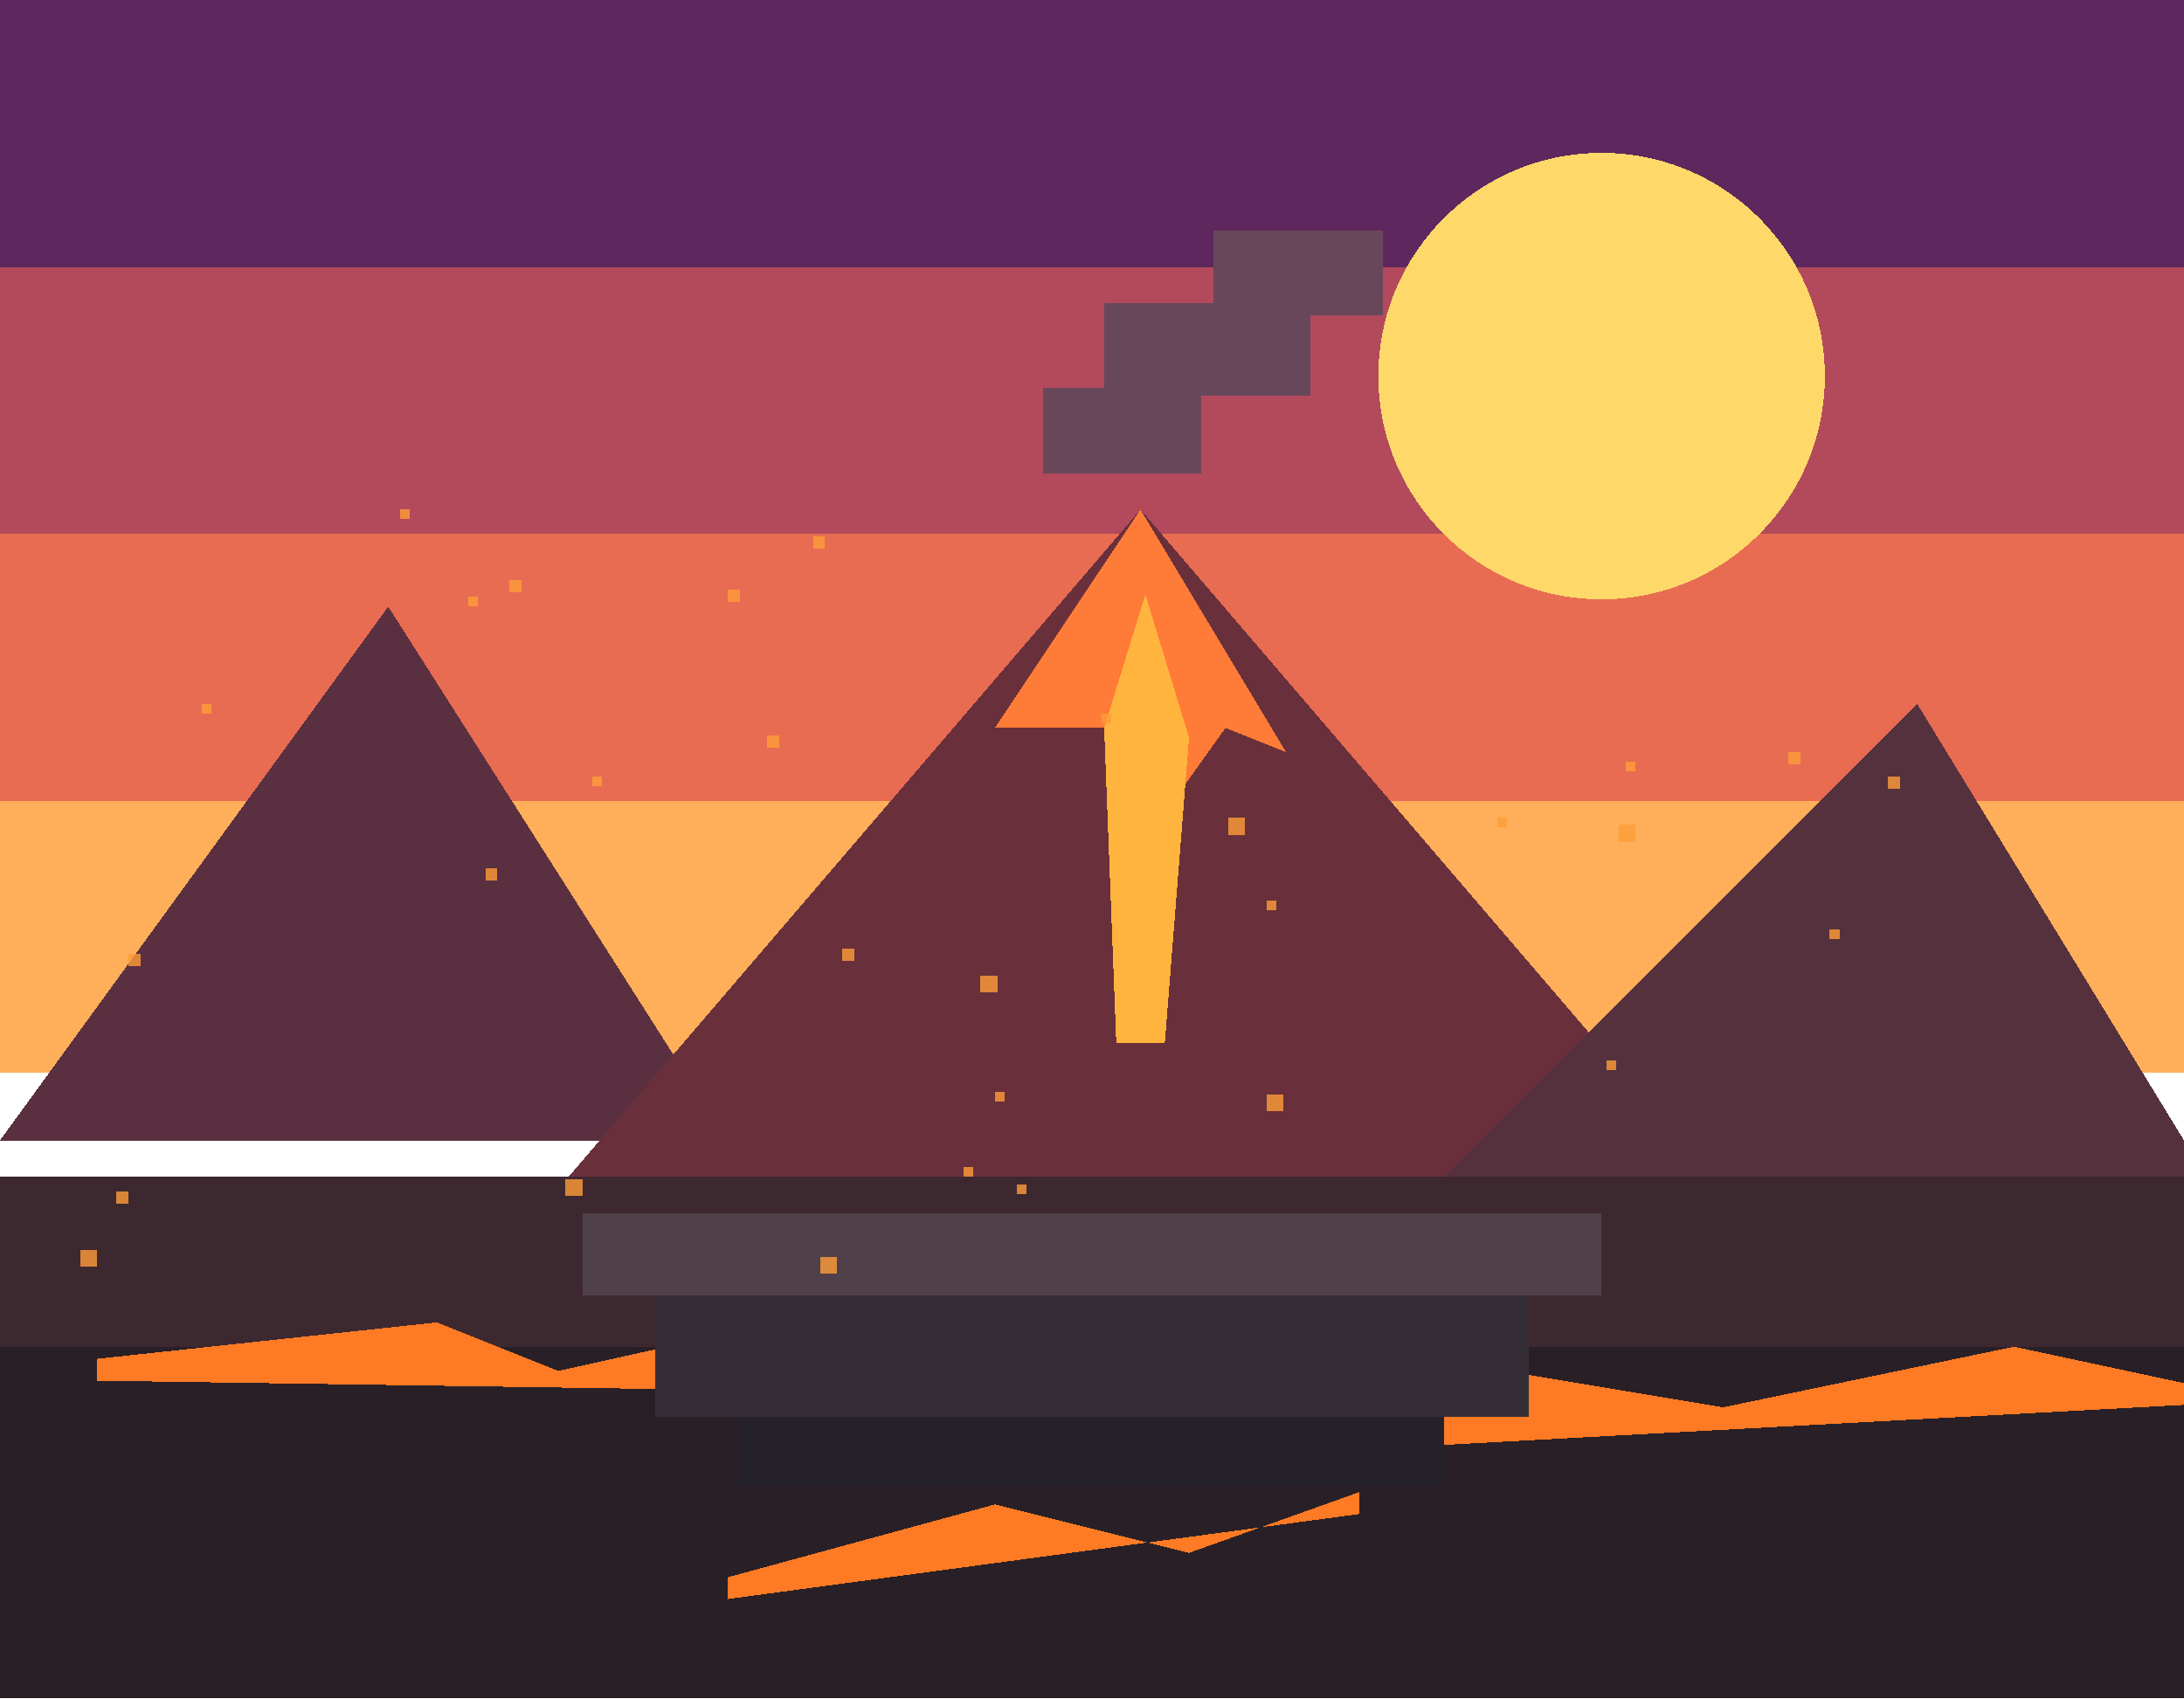
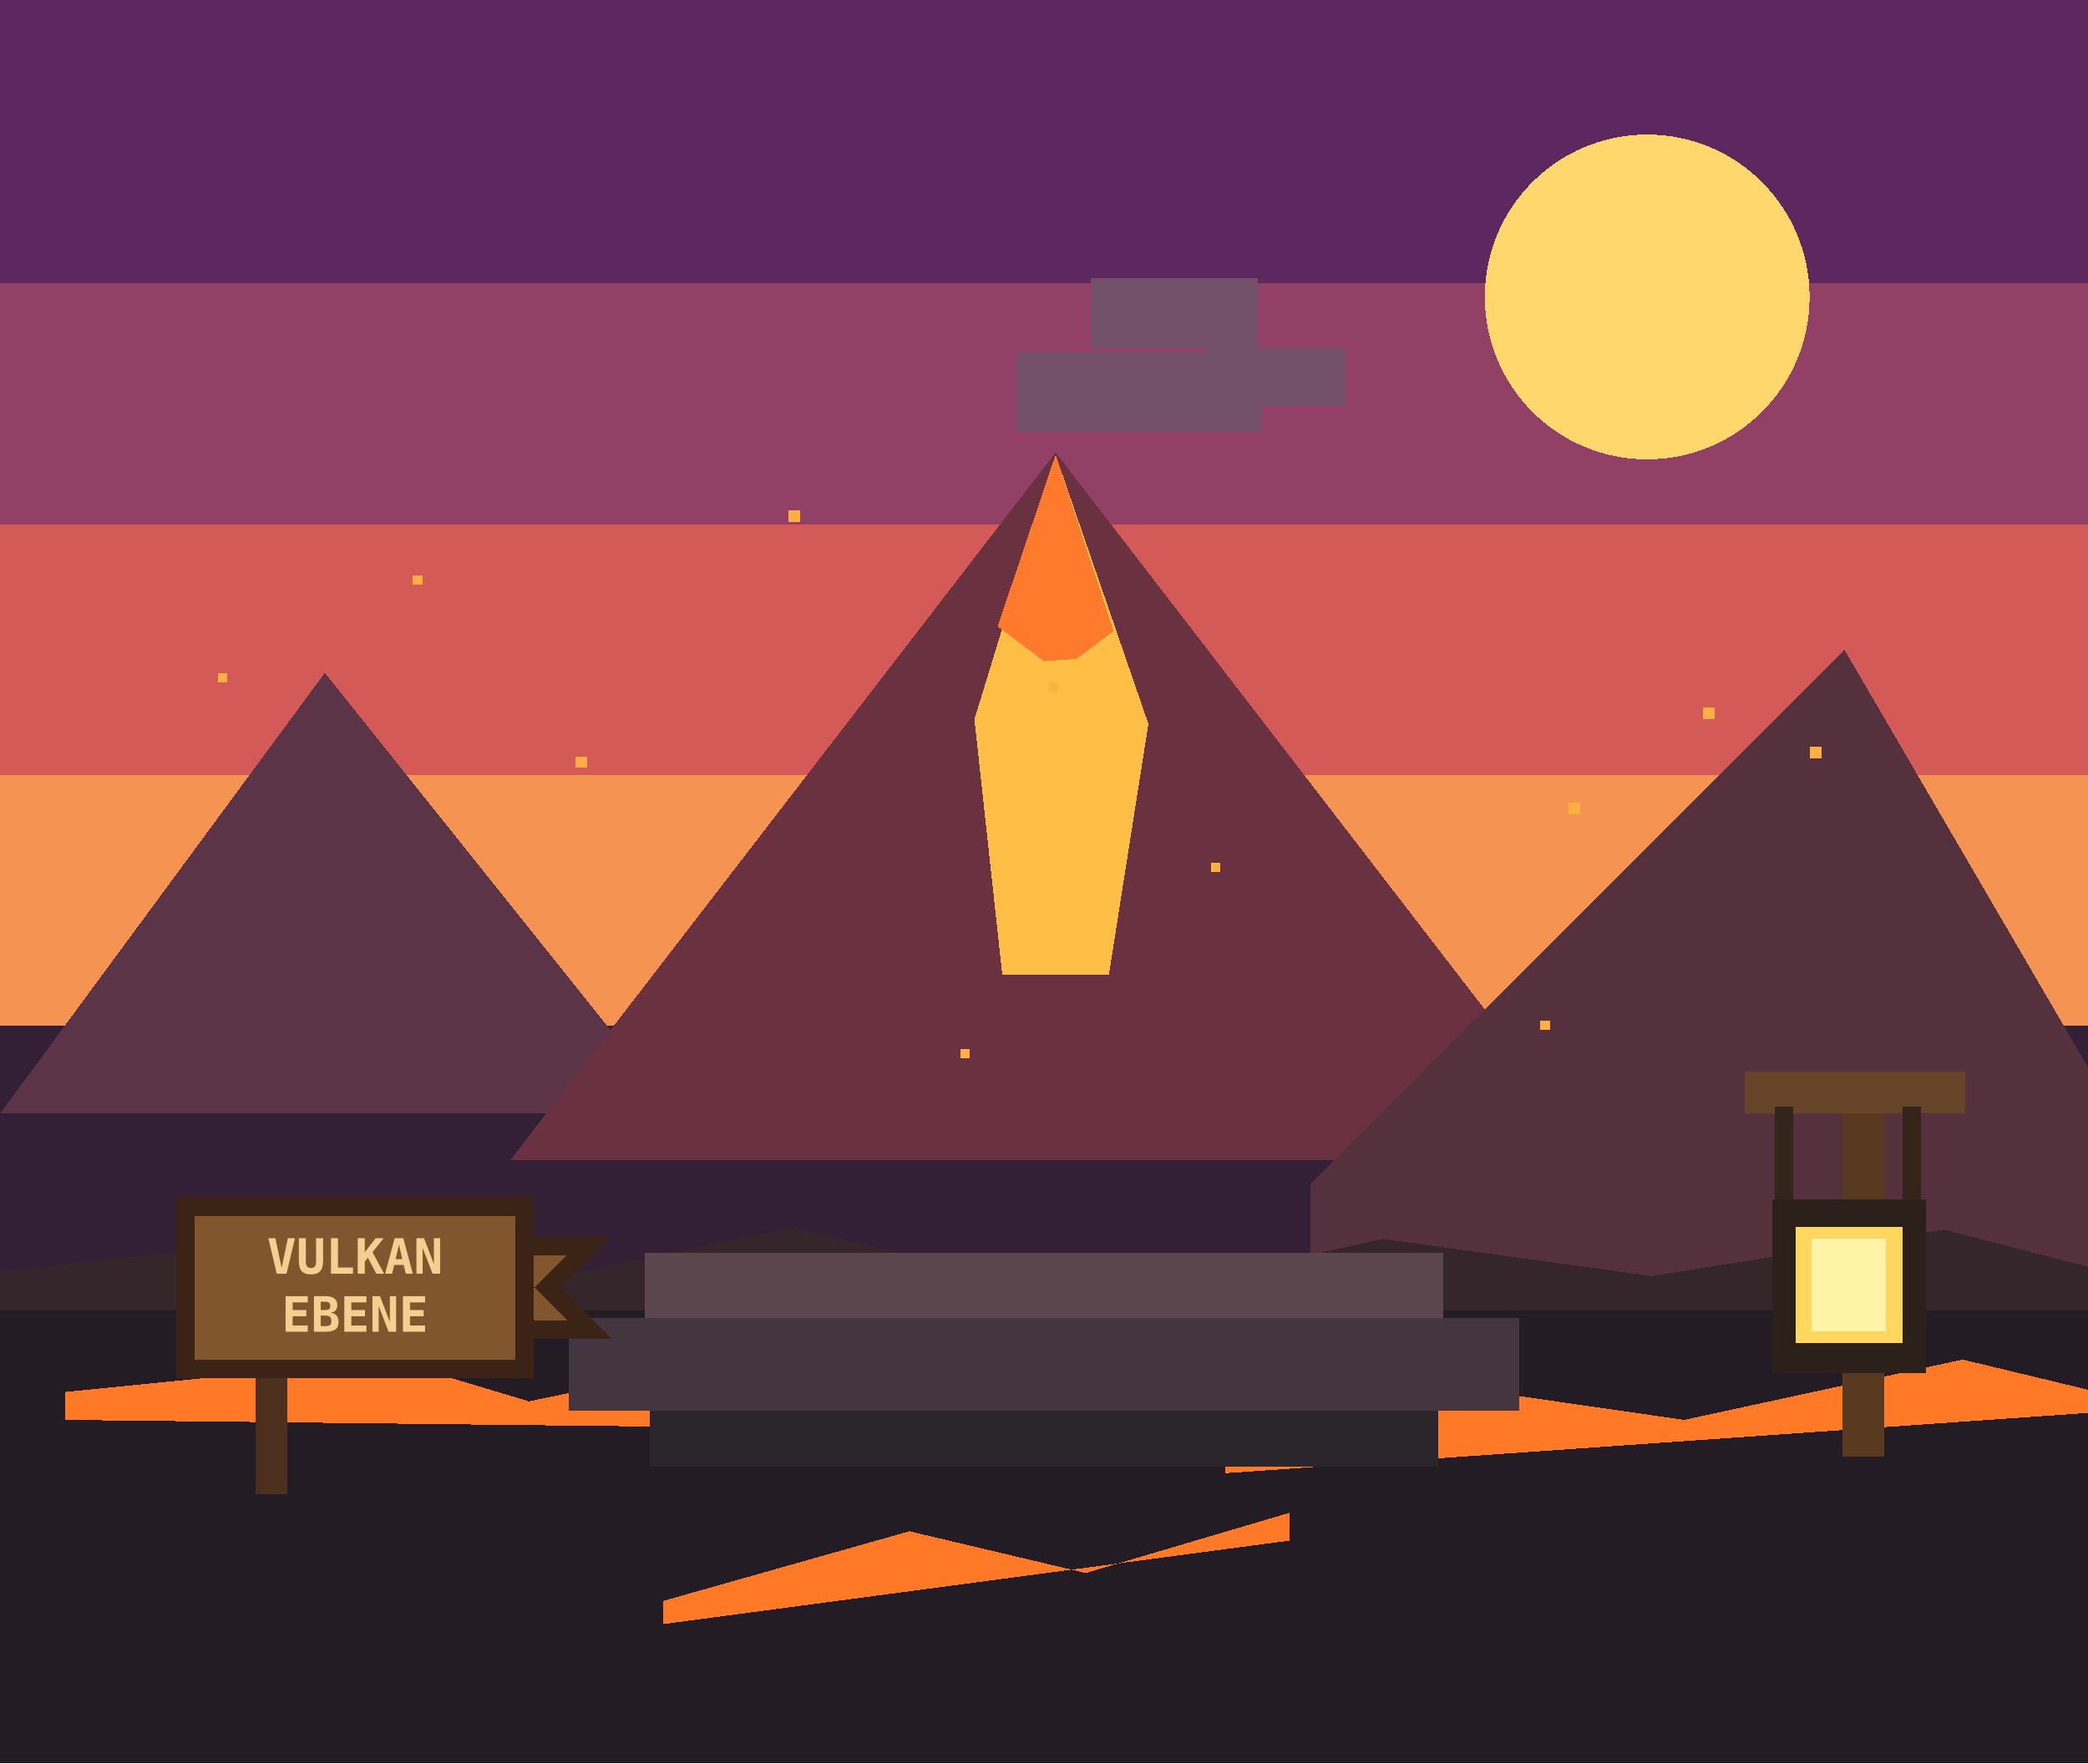
- <svg xmlns="http://www.w3.org/2000/svg" viewBox="0 0 900 700" shape-rendering="crispEdges">
-   <rect x="0" y="0" width="900" height="112" fill="#5e285e" rx="0" />
-   <rect x="0" y="110" width="900" height="112" fill="#b24a5c" rx="0" />
-   <rect x="0" y="220" width="900" height="112" fill="#e86c52" rx="0" />
-   <rect x="0" y="330" width="900" height="112" fill="#ffae59" rx="0" />
-   <circle cx="660" cy="155" r="92" fill="#ffd86a" />
-   <polygon points="0,470 160,250 300,470" fill="#5a3040" />
-   <polygon points="230,490 470,210 710,490" fill="#69303b" />
-   <polygon points="590,490 790,290 900,470 900,540 590,540" fill="#55313e" />
-   <polygon points="410,300 470,210 530,310 505,300 480,335 455,300" fill="#ff7b38" />
-   <polygon points="455,300 472,245 490,304 480,430 460,430" fill="#ffb43d" />
-   <rect x="430" y="160" width="65" height="35" fill="#68475b" rx="0" />
-   <rect x="455" y="125" width="85" height="38" fill="#68475b" rx="0" />
-   <rect x="500" y="95" width="70" height="35" fill="#68475b" rx="0" />
-   <rect x="0" y="485" width="900" height="215" fill="#3d2830" rx="0" />
-   <rect x="0" y="555" width="900" height="145" fill="#292027" rx="0" />
-   <polygon points="40,560 180,545 230,565 320,545 375,565 375,574 40,569" fill="#ff7a24" />
-   <polygon points="530,590 620,565 710,580 830,555 900,570 900,579 530,599" fill="#ff7a24" />
-   <polygon points="300,650 410,620 490,640 560,615 560,624 300,659" fill="#ff7a24" />
-   <rect x="240" y="500" width="420" height="34" fill="#50404a" rx="0" />
-   <rect x="270" y="534" width="360" height="50" fill="#352d36" rx="0" />
-   <rect x="305" y="584" width="290" height="28" fill="#25222b" rx="0" />
-   <rect x="667" y="340" width="7" height="7" fill="#ff9c38" rx="0" opacity="0.8" />
-   <rect x="397" y="481" width="4" height="4" fill="#ff9c38" rx="0" opacity="0.8" />
-   <rect x="506" y="337" width="7" height="7" fill="#ff9c38" rx="0" opacity="0.8" />
-   <rect x="83" y="290" width="4" height="4" fill="#ff9c38" rx="0" opacity="0.8" />
-   <rect x="410" y="450" width="4" height="4" fill="#ff9c38" rx="0" opacity="0.8" />
-   <rect x="419" y="488" width="4" height="4" fill="#ff9c38" rx="0" opacity="0.8" />
-   <rect x="617" y="337" width="4" height="4" fill="#ff9c38" rx="0" opacity="0.8" />
-   <rect x="778" y="320" width="5" height="5" fill="#ff9c38" rx="0" opacity="0.8" />
-   <rect x="316" y="303" width="5" height="5" fill="#ff9c38" rx="0" opacity="0.8" />
-   <rect x="193" y="246" width="4" height="4" fill="#ff9c38" rx="0" opacity="0.8" />
-   <rect x="662" y="437" width="4" height="4" fill="#ff9c38" rx="0" opacity="0.8" />
-   <rect x="165" y="210" width="4" height="4" fill="#ff9c38" rx="0" opacity="0.8" />
-   <rect x="244" y="320" width="4" height="4" fill="#ff9c38" rx="0" opacity="0.8" />
-   <rect x="200" y="358" width="5" height="5" fill="#ff9c38" rx="0" opacity="0.8" />
-   <rect x="233" y="486" width="7" height="7" fill="#ff9c38" rx="0" opacity="0.8" />
-   <rect x="670" y="314" width="4" height="4" fill="#ff9c38" rx="0" opacity="0.8" />
-   <rect x="737" y="310" width="5" height="5" fill="#ff9c38" rx="0" opacity="0.8" />
-   <rect x="335" y="221" width="5" height="5" fill="#ff9c38" rx="0" opacity="0.8" />
-   <rect x="454" y="294" width="4" height="4" fill="#ff9c38" rx="0" opacity="0.8" />
-   <rect x="300" y="243" width="5" height="5" fill="#ff9c38" rx="0" opacity="0.8" />
-   <rect x="338" y="518" width="7" height="7" fill="#ff9c38" rx="0" opacity="0.8" />
-   <rect x="33" y="515" width="7" height="7" fill="#ff9c38" rx="0" opacity="0.8" />
-   <rect x="754" y="383" width="4" height="4" fill="#ff9c38" rx="0" opacity="0.8" />
-   <rect x="347" y="391" width="5" height="5" fill="#ff9c38" rx="0" opacity="0.8" />
-   <rect x="522" y="371" width="4" height="4" fill="#ff9c38" rx="0" opacity="0.8" />
-   <rect x="522" y="451" width="7" height="7" fill="#ff9c38" rx="0" opacity="0.8" />
-   <rect x="210" y="239" width="5" height="5" fill="#ff9c38" rx="0" opacity="0.8" />
-   <rect x="53" y="393" width="5" height="5" fill="#ff9c38" rx="0" opacity="0.8" />
-   <rect x="48" y="491" width="5" height="5" fill="#ff9c38" rx="0" opacity="0.8" />
-   <rect x="404" y="402" width="7" height="7" fill="#ff9c38" rx="0" opacity="0.8" />
+ <svg xmlns="http://www.w3.org/2000/svg" viewBox="0 0 900 760" shape-rendering="crispEdges">
+   <rect width="900" height="760" fill="#342036" />
+   <rect width="900" height="122" fill="#5d275f" />
+   <rect y="122" width="900" height="104" fill="#934066" />
+   <rect y="226" width="900" height="108" fill="#d35a56" />
+   <rect y="334" width="900" height="108" fill="#f59452" />
+   <circle cx="710" cy="128" r="70" fill="#ffd76d" />
+   <rect x="470" y="120" width="72" height="30" fill="#72506a" />
+   <rect x="438" y="152" width="106" height="34" fill="#72506a" />
+   <rect x="520" y="150" width="60" height="25" fill="#72506a" />
+   <polygon points="0,480 140,290 292,480" fill="#5c3447" />
+   <polygon points="220,500 455,195 690,500" fill="#6a3140" />
+   <polygon points="565,510 795,280 900,460 900,560 565,560" fill="#55313e" />
+   <polygon points="420,310 455,196 495,312 478,420 432,420" fill="#ffbf46" />
+   <polygon points="430,270 455,196 480,272 464,284 450,285" fill="#ff7a2d" />
+   <polygon points="0,548 180,528 252,548 342,529 420,548 420,760 0,760" fill="#35262b" />
+   <polygon points="470,562 596,534 712,550 838,530 900,546 900,760 470,760" fill="#35262b" />
+   <rect y="565" width="900" height="195" fill="#241c24" />
+   <polygon points="28,600 168,586 228,604 320,585 382,605 382,616 28,612" fill="#ff7927" />
+   <polygon points="528,625 615,596 726,612 846,586 900,599 900,609 528,635" fill="#ff7927" />
+   <polygon points="286,690 392,660 468,678 556,652 556,664 286,700" fill="#ff7927" />
+   <rect x="278" y="540" width="344" height="28" fill="#5b464d" />
+   <rect x="245" y="568" width="410" height="40" fill="#433640" />
+   <rect x="280" y="608" width="340" height="24" fill="#2b252c" />
+   <g transform="translate(80 520)">
+     <rect x="30" y="34" width="14" height="90" fill="#4c301d" />
+     <rect width="146" height="70" fill="#81562f" stroke="#3b2415" stroke-width="8" />
+     <path d="M146 17h28l-18 18 18 18h-28z" fill="#81562f" stroke="#3b2415" stroke-width="8" />
+     <text x="73" y="29" text-anchor="middle" font-family="monospace" font-size="21" font-weight="800" fill="#f5cf8f">VULKAN</text>
+     <text x="73" y="54" text-anchor="middle" font-family="monospace" font-size="21" font-weight="800" fill="#f5cf8f">EBENE</text>
+   </g>
+   <g transform="translate(752 462)">
+     <rect x="42" y="0" width="18" height="166" fill="#5a3921" />
+     <rect width="95" height="18" fill="#664427" />
+     <rect x="13" y="15" width="8" height="45" fill="#34251a" />
+     <rect x="68" y="15" width="8" height="45" fill="#34251a" />
+     <rect x="12" y="55" width="66" height="75" fill="#2b211a" />
+     <rect x="22" y="67" width="46" height="50" fill="#ffd65e" />
+     <rect x="29" y="72" width="32" height="40" fill="#fff3a7" />
+   </g>
+   <g fill="#ffaf42">
+     <rect x="94" y="290" width="4" height="4" />
+     <rect x="178" y="248" width="4" height="4" />
+     <rect x="248" y="326" width="5" height="5" />
+     <rect x="340" y="220" width="5" height="5" />
+     <rect x="414" y="452" width="4" height="4" />
+     <rect x="452" y="294" width="4" height="4" />
+     <rect x="522" y="372" width="4" height="4" />
+     <rect x="734" y="305" width="5" height="5" />
+     <rect x="780" y="322" width="5" height="5" />
+     <rect x="676" y="346" width="5" height="5" />
+     <rect x="664" y="440" width="4" height="4" />
+   </g>
</svg>
